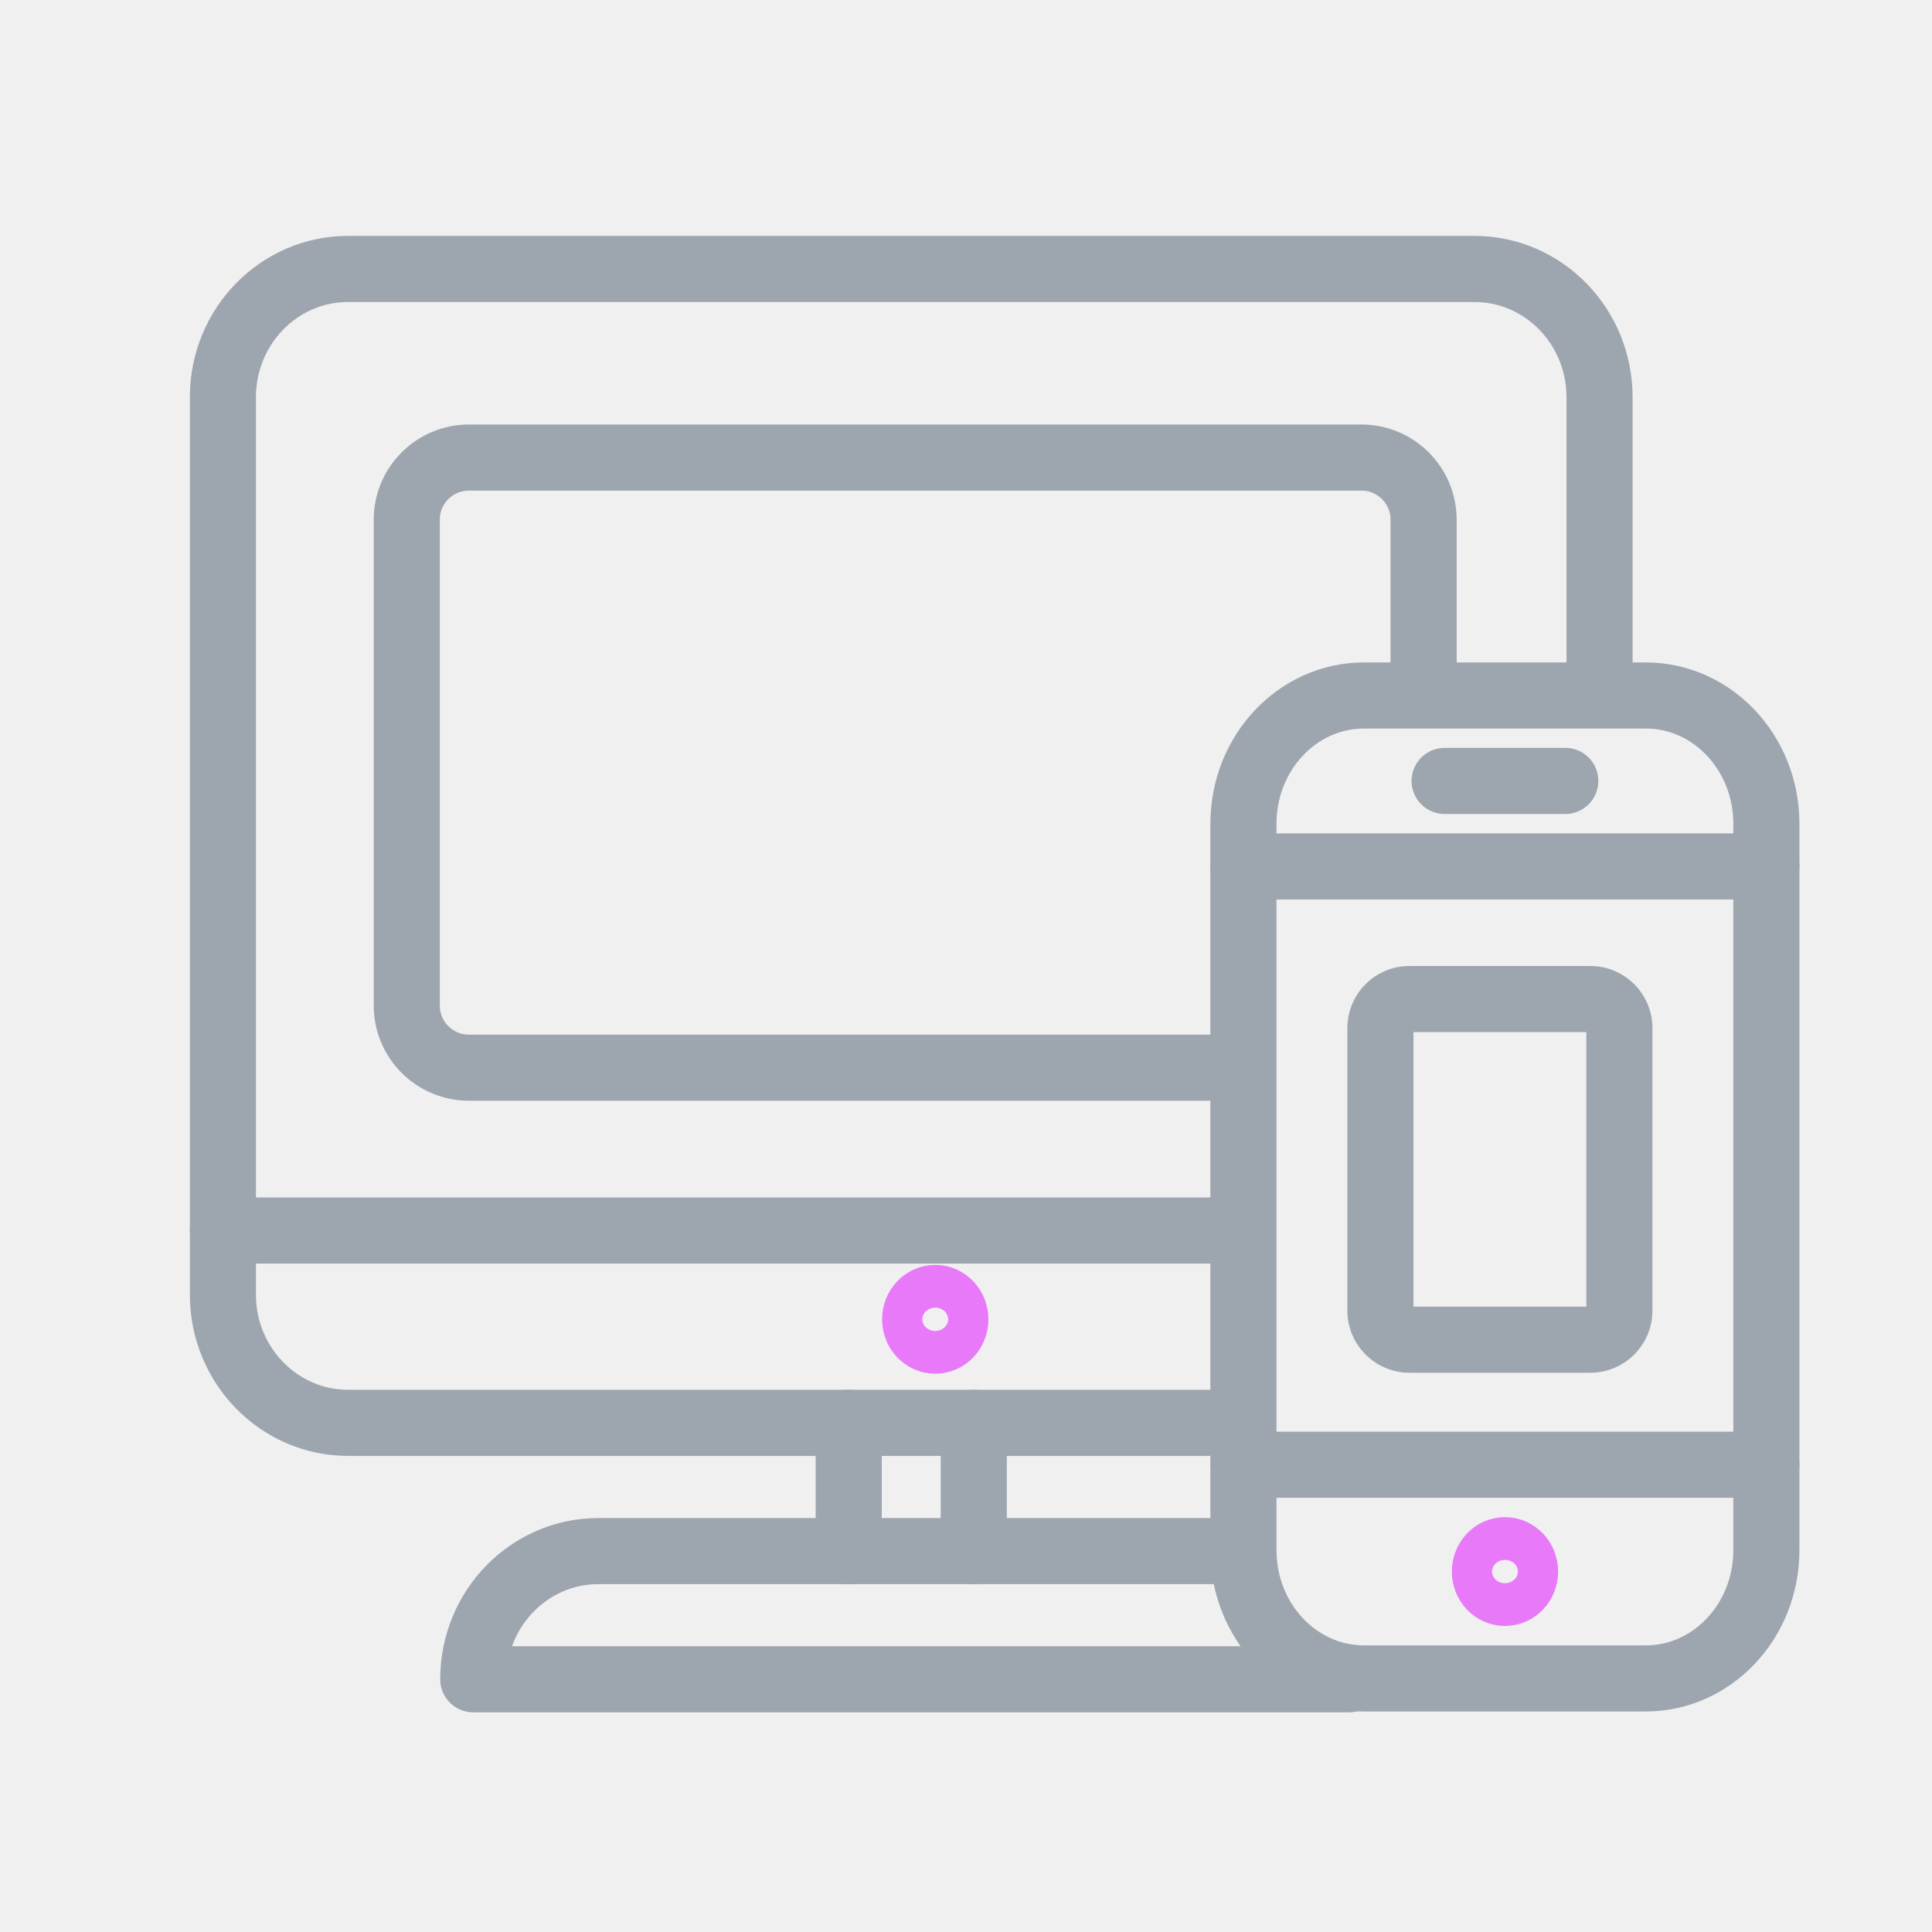
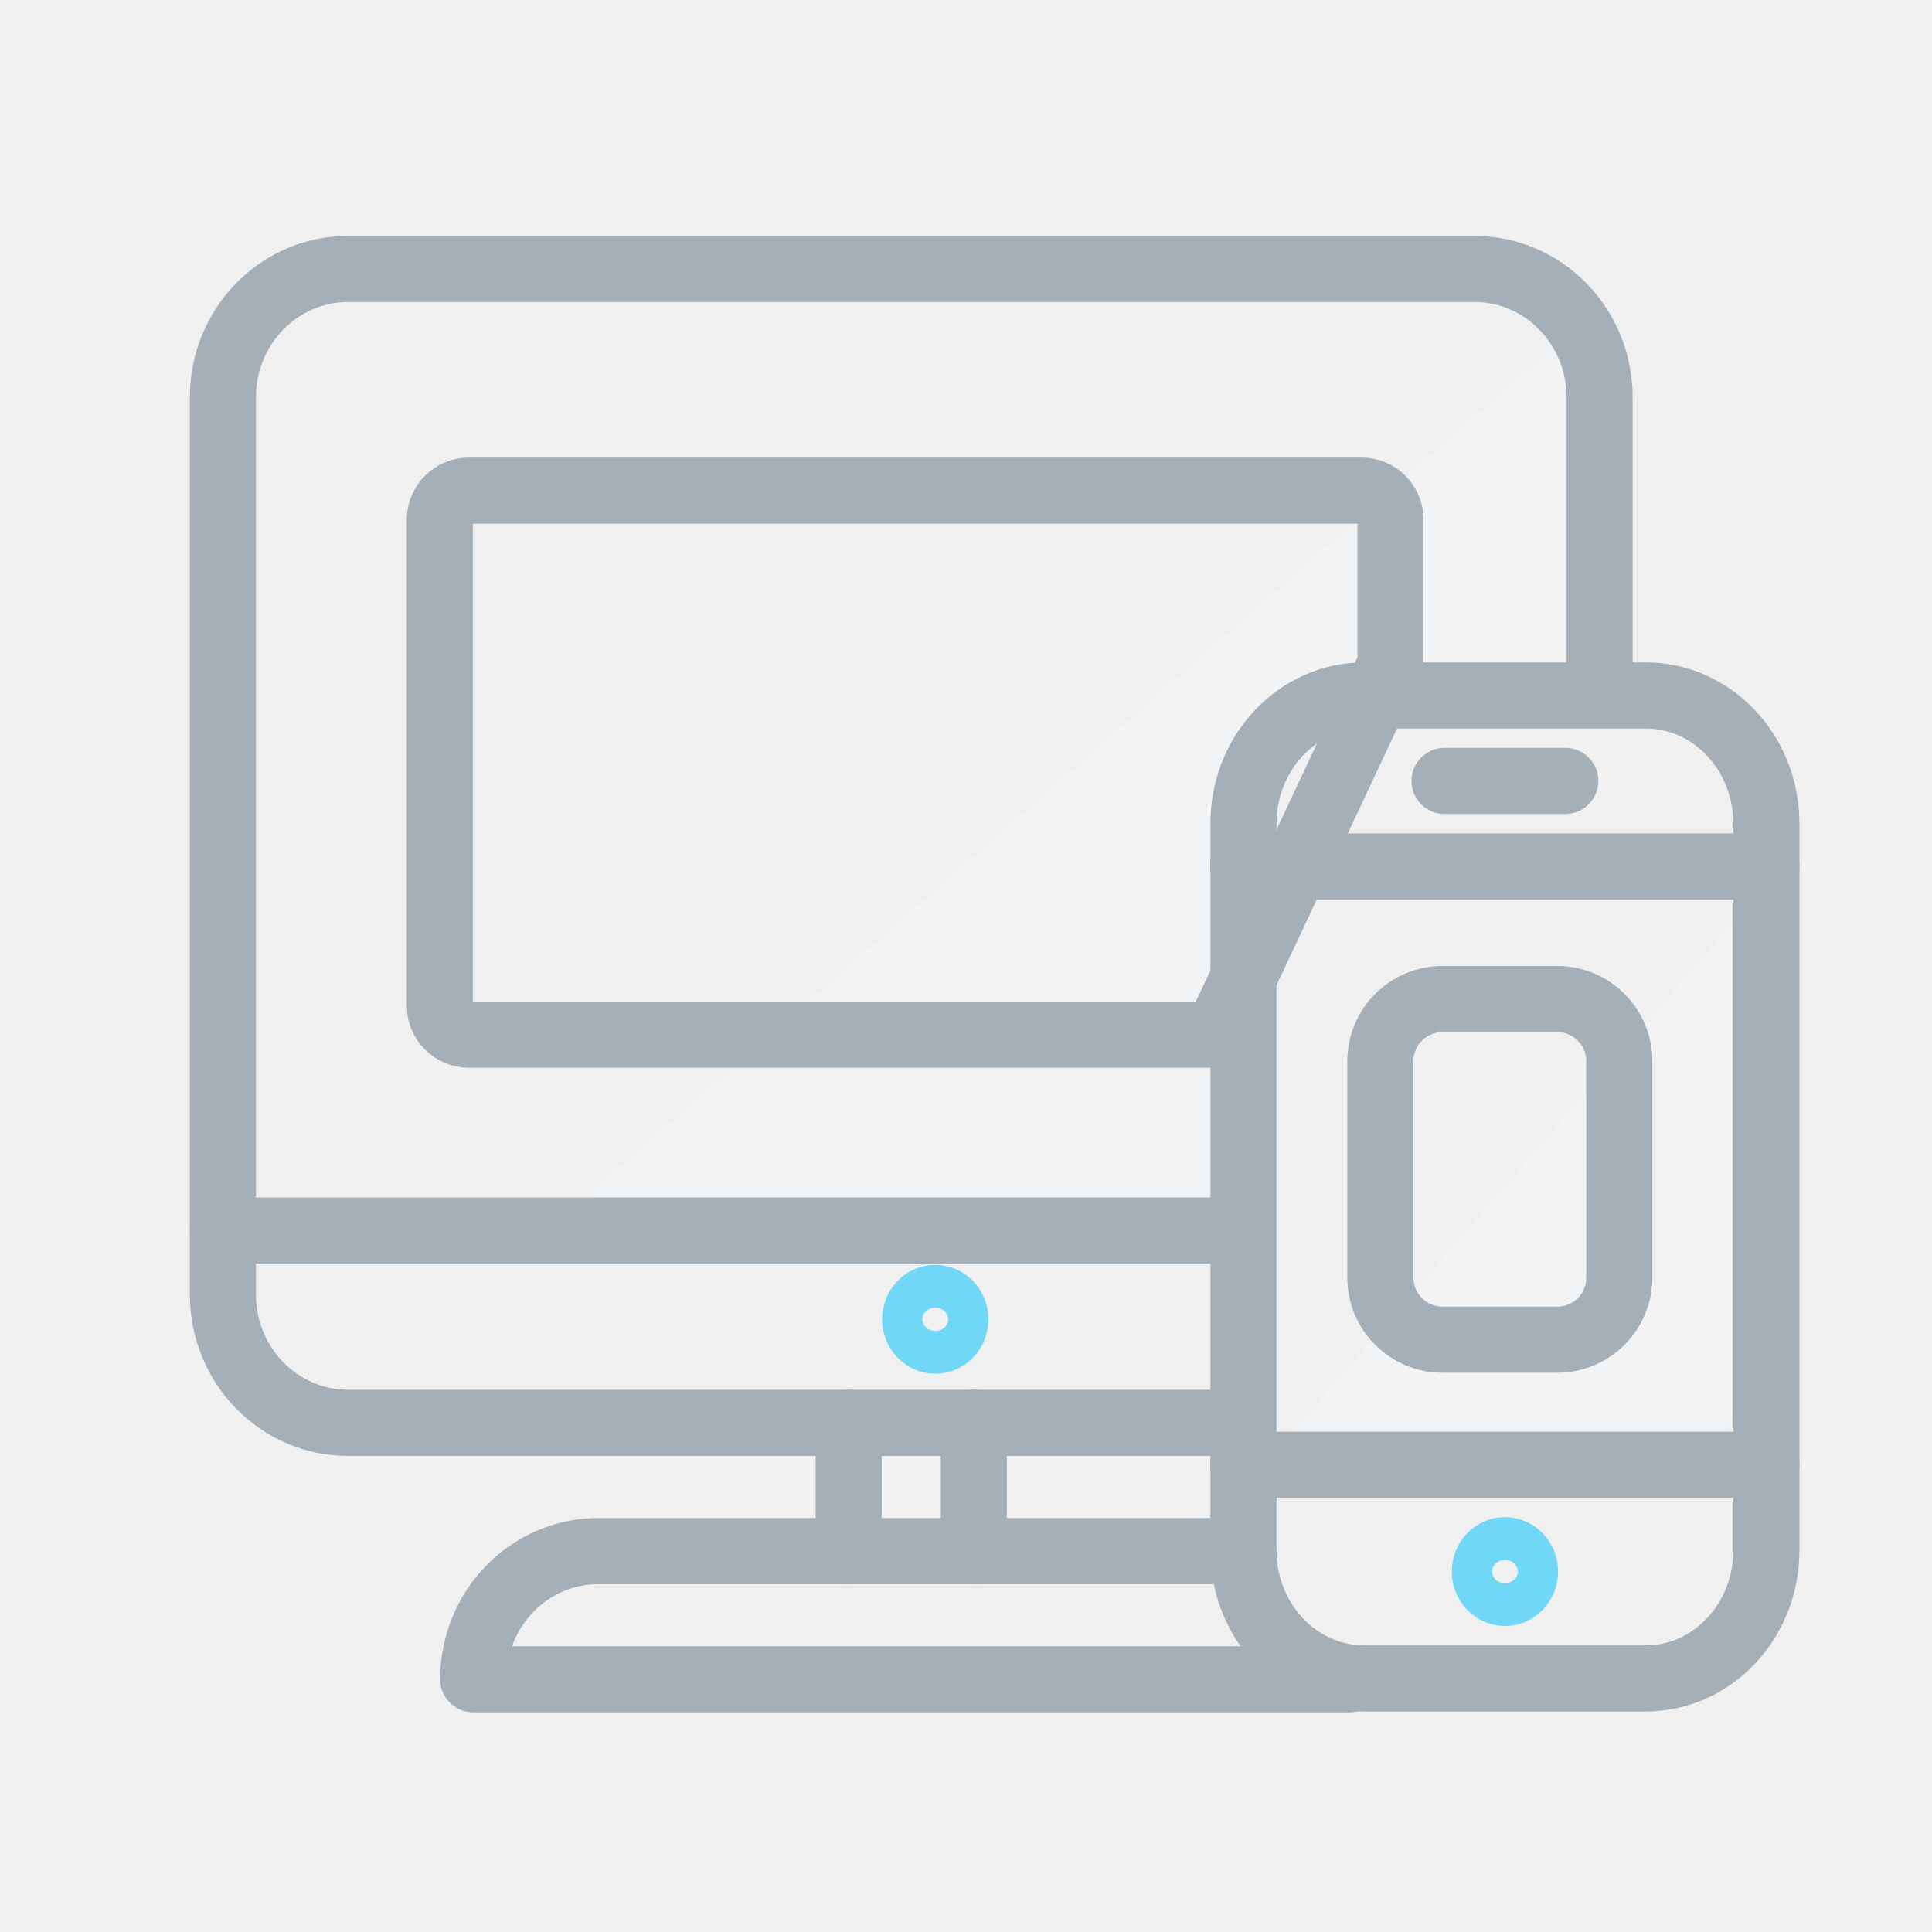
- <svg xmlns="http://www.w3.org/2000/svg" width="48" height="48" viewBox="0 0 48 48" fill="none">
-   <path d="M39.74 16.748C39.74 15.296 39.74 9.867 39.74 9.867C39.74 8.109 38.347 6.682 36.631 6.682H8.647C6.931 6.682 5.538 8.109 5.538 9.867C5.538 9.867 5.538 17.591 5.538 21.453C5.538 25.024 5.538 32.165 5.538 32.165C5.538 33.923 6.931 35.35 8.647 35.35C8.647 35.35 22.856 35.35 30.029 35.35" stroke="#9DA5AE" stroke-width="1.642" stroke-linecap="round" stroke-linejoin="round" />
-   <path d="M33.523 41.721C33.523 41.721 30.421 41.721 28.87 41.721C26.399 41.721 23.928 41.721 21.457 41.721C18.224 41.721 11.758 41.721 11.758 41.721C11.758 39.963 13.151 38.536 14.867 38.536C14.867 38.536 20.954 38.536 23.997 38.536C26.136 38.536 30.414 38.536 30.414 38.536" stroke="#9DA5AE" stroke-width="1.642" stroke-linecap="round" stroke-linejoin="round" />
-   <path d="M5.539 30.572H30.394" stroke="#9DA5AE" stroke-width="1.642" stroke-linecap="round" stroke-linejoin="round" />
-   <path d="M21.086 38.536V35.35" stroke="#9DA5AE" stroke-width="1.642" stroke-linecap="round" stroke-linejoin="round" />
-   <path d="M24.193 38.536V35.35" stroke="#9DA5AE" stroke-width="1.642" stroke-linecap="round" stroke-linejoin="round" />
-   <path fill-rule="evenodd" clip-rule="evenodd" d="M40.887 41.7H33.891C32.235 41.7 30.893 40.274 30.893 38.514V20.464C30.893 18.705 32.235 17.279 33.891 17.279H40.887C42.543 17.279 43.885 18.705 43.885 20.464V38.514C43.885 40.274 42.543 41.7 40.887 41.7V41.7Z" stroke="#9DA5AE" stroke-width="1.642" stroke-linecap="round" stroke-linejoin="round" />
-   <path d="M30.893 21.526H43.885" stroke="#9DA5AE" stroke-width="1.642" stroke-linecap="round" stroke-linejoin="round" />
-   <path d="M30.893 36.391H43.885" stroke="#9DA5AE" stroke-width="1.642" stroke-linecap="round" stroke-linejoin="round" />
-   <path fill-rule="evenodd" clip-rule="evenodd" d="M37.89 39.045C37.89 39.338 37.666 39.576 37.39 39.576C37.114 39.576 36.891 39.338 36.891 39.045C36.891 38.752 37.114 38.514 37.39 38.514C37.666 38.514 37.89 38.752 37.89 39.045V39.045Z" stroke="#E879F9" stroke-width="1.642" stroke-linecap="round" stroke-linejoin="round" />
-   <path fill-rule="evenodd" clip-rule="evenodd" d="M23.736 32.778C23.736 33.071 23.512 33.309 23.236 33.309C22.96 33.309 22.736 33.071 22.736 32.778C22.736 32.485 22.96 32.247 23.236 32.247C23.512 32.247 23.736 32.485 23.736 32.778V32.778Z" stroke="#E879F9" stroke-width="1.642" stroke-linecap="round" stroke-linejoin="round" />
-   <path d="M35.891 19.402H38.889" stroke="#9DA5AE" stroke-width="1.642" stroke-linecap="round" stroke-linejoin="round" />
-   <path d="M30.753 26.526H11.65C10.797 26.526 10.106 25.835 10.106 24.982V12.912C10.106 12.06 10.797 11.368 11.65 11.368H17.859H33.825C34.678 11.368 35.369 12.06 35.369 12.912V16.695" stroke="#9DA5AE" stroke-width="1.642" />
-   <mask id="path-13-inside-1_1909_232796" fill="white">
-     <rect x="33.475" y="24" width="7.579" height="10.105" rx="1.544" />
-   </mask>
-   <rect x="33.475" y="24" width="7.579" height="10.105" rx="1.544" stroke="#9DA5AE" stroke-width="3.284" mask="url(#path-13-inside-1_1909_232796)" />
+ <svg xmlns="http://www.w3.org/2000/svg" width="48px" height="48px" viewBox="0 0 48 48" version="1.1">
+   <g stroke="none" stroke-width="1" fill="none" fill-rule="evenodd">
+     <path d="M39.789,7.579 L39.789,17.175 L33.987,17.801 C32.794,17.929 31.856,18.88 31.743,20.075 L30.774,30.316 L13.895,30.316 L39.789,7.579 Z" fill="#F1F3F5" />
+     <path d="M43.405,22.517 L43.405,33.886 C43.405,35.281 42.274,36.412 40.879,36.412 L31.405,36.412 L43.405,22.517 Z" fill="#F1F3F5" />
+     <path d="M5.538,25.285 L5.538,32.165 C5.538,33.923 6.931,35.35 8.648,35.35 L36.632,35.35 C38.348,35.35 39.741,33.923 39.741,32.165 L39.741,20.579 L39.741,9.867 C39.741,8.109 38.348,6.682 36.632,6.682 L15.25,6.682" stroke="#A4AFB7" stroke-width="1.642" stroke-linecap="round" stroke-linejoin="round" transform="translate(22.63968, 21.0162) scale(-1, -1) translate(-22.63968, -21.0162) " />
+     <path d="M33.522,41.721 L28.87,41.721 L21.457,41.721 L11.757,41.721 C11.757,39.963 13.15,38.536 14.866,38.536 L23.996,38.536 L30.413,38.536" stroke="#A4AFB7" stroke-width="1.642" stroke-linecap="round" stroke-linejoin="round" />
+     <path d="M5.538,30.572 L30.394,30.572" stroke="#A4AFB7" stroke-width="1.642" stroke-linecap="round" stroke-linejoin="round" />
+     <path d="M21.085,38.536 L21.085,35.35" stroke="#A4AFB7" stroke-width="1.642" stroke-linecap="round" stroke-linejoin="round" />
+     <path d="M24.194,38.536 L24.194,35.35" stroke="#A4AFB7" stroke-width="1.642" stroke-linecap="round" stroke-linejoin="round" />
+     <path d="M40.887,41.7 L33.891,41.7 C32.235,41.7 30.893,40.274 30.893,38.514 L30.893,20.464 C30.893,18.705 32.235,17.279 33.891,17.279 L40.887,17.279 C42.543,17.279 43.886,18.705 43.886,20.464 L43.886,38.514 C43.886,40.274 42.543,41.7 40.887,41.7 L40.887,41.7 Z" stroke="#A4AFB7" stroke-width="1.642" stroke-linecap="round" stroke-linejoin="round" />
+     <path d="M30.893,21.526 L43.886,21.526" stroke="#A4AFB7" stroke-width="1.642" stroke-linecap="round" stroke-linejoin="round" />
+     <path d="M30.893,36.391 L43.886,36.391" stroke="#A4AFB7" stroke-width="1.642" stroke-linecap="round" stroke-linejoin="round" />
+     <path d="M37.889,39.045 C37.889,39.338 37.665,39.576 37.389,39.576 C37.114,39.576 36.89,39.338 36.89,39.045 C36.89,38.752 37.114,38.514 37.389,38.514 C37.665,38.514 37.889,38.752 37.889,39.045 L37.889,39.045 Z" stroke="#71D7F7" stroke-width="1.642" stroke-linecap="round" stroke-linejoin="round" />
+     <path d="M23.736,32.778 C23.736,33.071 23.512,33.309 23.237,33.309 C22.961,33.309 22.737,33.071 22.737,32.778 C22.737,32.485 22.961,32.247 23.237,32.247 C23.512,32.247 23.736,32.485 23.736,32.778 L23.736,32.778 Z" stroke="#71D7F7" stroke-width="1.642" stroke-linecap="round" stroke-linejoin="round" />
+     <path d="M35.89,19.402 L38.889,19.402" stroke="#A4AFB7" stroke-width="1.642" stroke-linecap="round" stroke-linejoin="round" />
+     <path d="M15.243,12.189 L10.926,21.383 L10.926,24.982 C10.926,25.382 11.25,25.705 11.649,25.705 L33.825,25.705 C34.224,25.705 34.547,25.382 34.547,24.982 L34.547,12.912 C34.547,12.513 34.224,12.189 33.825,12.189 L15.243,12.189 Z" stroke="#A4AFB7" stroke-width="1.642" transform="translate(22.73684, 18.94737) scale(-1, -1) translate(-22.73684, -18.94737) " />
+     <rect stroke="#A4AFB7" stroke-width="1.642" x="34.295" y="24.821" width="5.937" height="8.463" rx="1.544" />
+   </g>
</svg>
